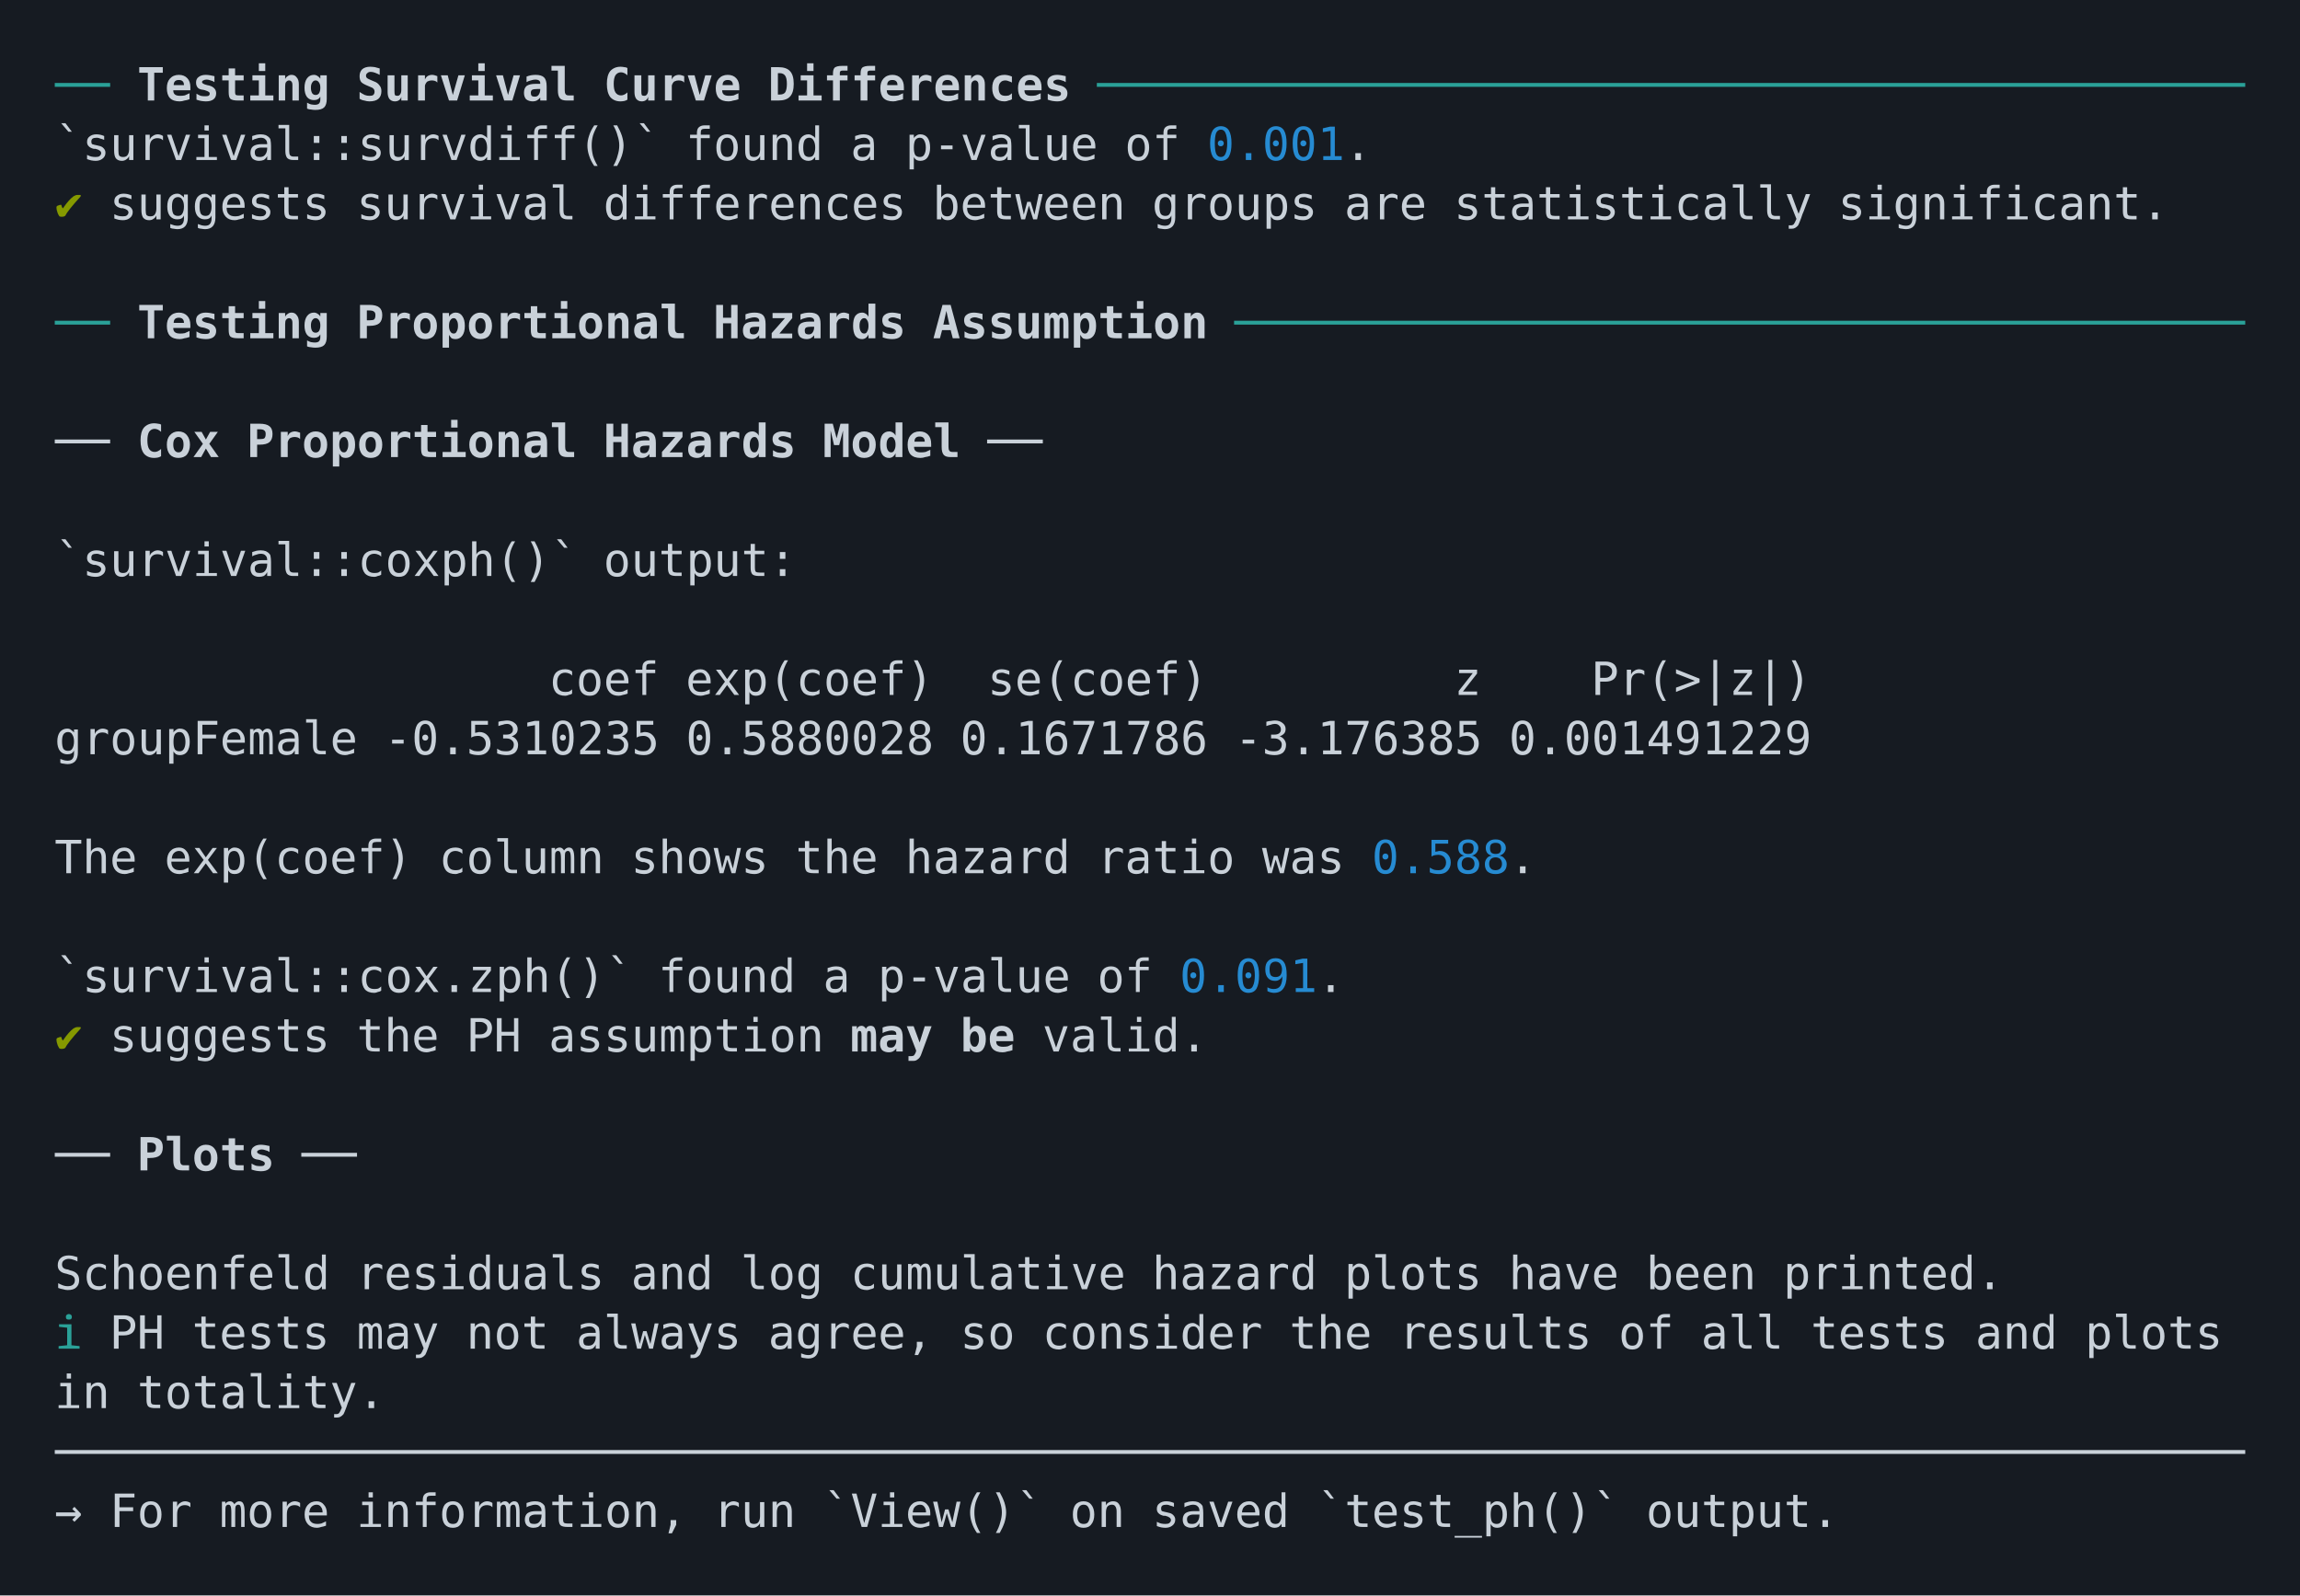
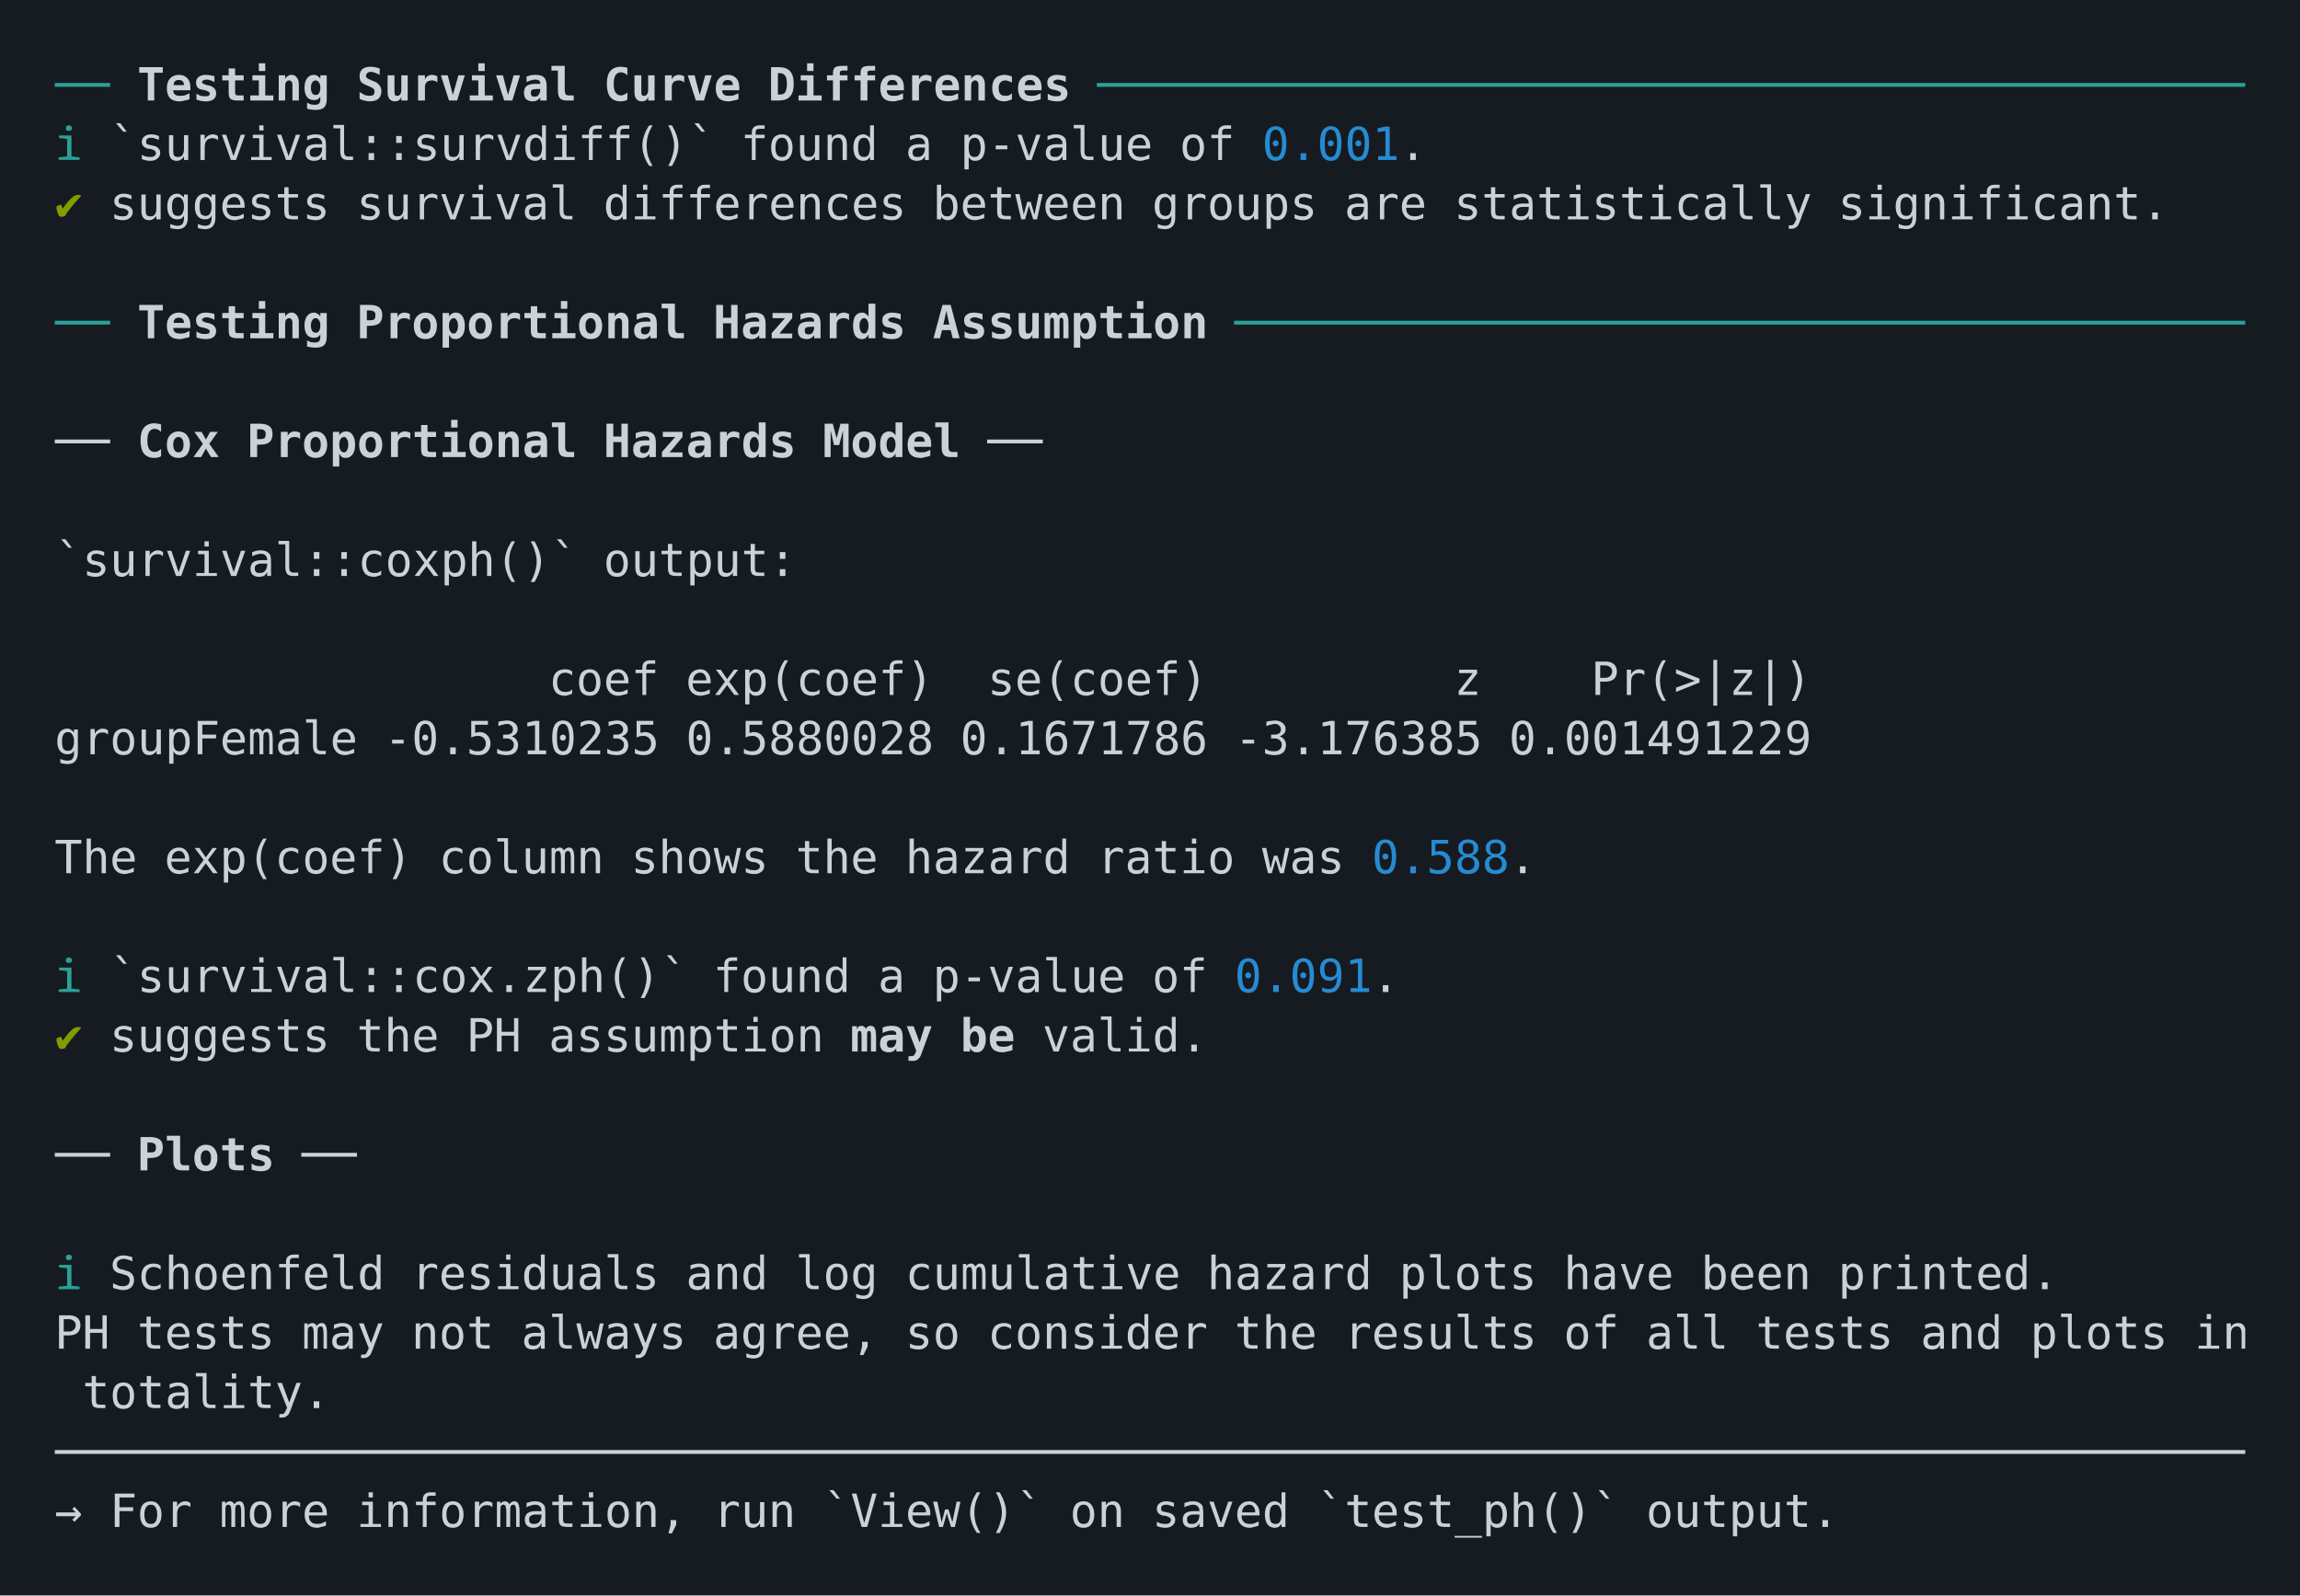
<svg xmlns="http://www.w3.org/2000/svg" xmlns:xlink="http://www.w3.org/1999/xlink" width="840" height="582.75">
  <rect width="840" height="582.75" rx="0" ry="0" class="a" />
  <svg height="542.75" viewBox="0 0 80 54.275" width="800" x="20" y="20">
    <style>.a{fill:rgb(22,27,34)}.b{font-family:'Fira Code',Monaco,Consolas,Menlo,'Bitstream Vera Sans Mono','Powerline Symbols',monospace}.c{fill:transparent}.d{fill:rgb(42,161,152);white-space:pre}.e{fill:rgb(201,209,217);font-weight:bold;white-space:pre}.f{fill:rgb(201,209,217);white-space:pre}.g{fill:rgb(38,139,210);white-space:pre}.h{fill:rgb(133,153,0);white-space:pre}</style>
    <g font-family="'Fira Code',Monaco,Consolas,Menlo,'Bitstream Vera Sans Mono','Powerline Symbols',monospace" font-size="1.67" class="b">
      <defs>
        <symbol id="a">
          <rect height="25" width="80" x="0" y="0" class="c" />
        </symbol>
      </defs>
      <rect height="54.275" width="80" class="a" />
      <svg x="0" y="0" width="80">
        <svg x="0">
          <use xlink:href="#a" />
          <text font-size="1.67" x="0" y="1.67" class="d">──</text>
          <text font-size="1.67" x="3.006" y="1.67" class="e">Testing</text>
          <text font-size="1.67" x="11.022" y="1.67" class="e">Survival</text>
          <text font-size="1.67" x="20.04" y="1.67" class="e">Curve</text>
          <text font-size="1.67" x="26.052" y="1.67" class="e">Differences</text>
          <text font-size="1.67" x="38.076" y="1.67" class="d">──────────────────────────────────────────</text>
-           <text font-size="1.67" x="0" y="3.841" class="f">`survival::survdiff()`</text>
-           <text font-size="1.67" x="23.046" y="3.841" class="f">found</text>
-           <text font-size="1.67" x="29.058" y="3.841" class="f">a</text>
-           <text font-size="1.67" x="31.062" y="3.841" class="f">p-value</text>
-           <text font-size="1.67" x="39.078" y="3.841" class="f">of</text>
-           <text font-size="1.67" x="42.084" y="3.841" class="g">0.001</text>
-           <text font-size="1.67" x="47.094" y="3.841" class="f">.</text>
+           <text font-size="1.67" x="0" y="3.841" class="d">ℹ</text>
+           <text font-size="1.67" x="2.004" y="3.841" class="f">`survival::survdiff()`</text>
+           <text font-size="1.67" x="25.05" y="3.841" class="f">found</text>
+           <text font-size="1.67" x="31.062" y="3.841" class="f">a</text>
+           <text font-size="1.67" x="33.066" y="3.841" class="f">p-value</text>
+           <text font-size="1.67" x="41.082" y="3.841" class="f">of</text>
+           <text font-size="1.67" x="44.088" y="3.841" class="g">0.001</text>
+           <text font-size="1.67" x="49.098" y="3.841" class="f">.</text>
          <text font-size="1.67" x="0" y="6.012" class="h">✔</text>
          <text font-size="1.67" x="2.004" y="6.012" class="f">suggests</text>
          <text font-size="1.67" x="11.022" y="6.012" class="f">survival</text>
          <text font-size="1.67" x="20.04" y="6.012" class="f">differences</text>
          <text font-size="1.67" x="32.064" y="6.012" class="f">between</text>
          <text font-size="1.67" x="40.08" y="6.012" class="f">groups</text>
          <text font-size="1.67" x="47.094" y="6.012" class="f">are</text>
          <text font-size="1.67" x="51.102" y="6.012" class="f">statistically</text>
          <text font-size="1.67" x="65.13" y="6.012" class="f">significant.</text>
          <text font-size="1.67" x="0" y="10.354" class="d">──</text>
          <text font-size="1.67" x="3.006" y="10.354" class="e">Testing</text>
          <text font-size="1.67" x="11.022" y="10.354" class="e">Proportional</text>
          <text font-size="1.67" x="24.048" y="10.354" class="e">Hazards</text>
          <text font-size="1.67" x="32.064" y="10.354" class="e">Assumption</text>
          <text font-size="1.67" x="43.086" y="10.354" class="d">─────────────────────────────────────</text>
          <text font-size="1.67" x="0" y="14.696" class="f">──</text>
          <text font-size="1.67" x="3.006" y="14.696" class="e">Cox</text>
          <text font-size="1.67" x="7.014" y="14.696" class="e">Proportional</text>
          <text font-size="1.67" x="20.04" y="14.696" class="e">Hazards</text>
          <text font-size="1.67" x="28.056" y="14.696" class="e">Model</text>
          <text font-size="1.67" x="34.068" y="14.696" class="f">──</text>
          <text font-size="1.67" x="0" y="19.038" class="f">`survival::coxph()`</text>
          <text font-size="1.67" x="20.04" y="19.038" class="f">output:</text>
          <text font-size="1.67" x="18.036" y="23.38" class="f">coef</text>
          <text font-size="1.67" x="23.046" y="23.38" class="f">exp(coef)</text>
          <text font-size="1.67" x="34.068" y="23.38" class="f">se(coef)</text>
          <text font-size="1.67" x="51.102" y="23.38" class="f">z</text>
          <text font-size="1.67" x="56.112" y="23.38" class="f">Pr(&gt;|z|)</text>
          <text font-size="1.67" x="0" y="25.551" class="f">groupFemale</text>
          <text font-size="1.67" x="12.024" y="25.551" class="f">-0.5310235</text>
          <text font-size="1.67" x="23.046" y="25.551" class="f">0.5880028</text>
          <text font-size="1.67" x="33.066" y="25.551" class="f">0.1671786</text>
          <text font-size="1.67" x="43.086" y="25.551" class="f">-3.176385</text>
          <text font-size="1.67" x="53.106" y="25.551" class="f">0.001491229</text>
          <text font-size="1.67" x="0" y="29.893" class="f">The</text>
          <text font-size="1.67" x="4.008" y="29.893" class="f">exp(coef)</text>
          <text font-size="1.67" x="14.028" y="29.893" class="f">column</text>
          <text font-size="1.67" x="21.042" y="29.893" class="f">shows</text>
          <text font-size="1.67" x="27.054" y="29.893" class="f">the</text>
          <text font-size="1.67" x="31.062" y="29.893" class="f">hazard</text>
          <text font-size="1.67" x="38.076" y="29.893" class="f">ratio</text>
          <text font-size="1.67" x="44.088" y="29.893" class="f">was</text>
          <text font-size="1.67" x="48.096" y="29.893" class="g">0.588</text>
          <text font-size="1.67" x="53.106" y="29.893" class="f">.</text>
-           <text font-size="1.67" x="0" y="34.235" class="f">`survival::cox.zph()`</text>
-           <text font-size="1.67" x="22.044" y="34.235" class="f">found</text>
-           <text font-size="1.67" x="28.056" y="34.235" class="f">a</text>
-           <text font-size="1.67" x="30.06" y="34.235" class="f">p-value</text>
-           <text font-size="1.67" x="38.076" y="34.235" class="f">of</text>
-           <text font-size="1.67" x="41.082" y="34.235" class="g">0.091</text>
-           <text font-size="1.67" x="46.092" y="34.235" class="f">.</text>
+           <text font-size="1.67" x="0" y="34.235" class="d">ℹ</text>
+           <text font-size="1.67" x="2.004" y="34.235" class="f">`survival::cox.zph()`</text>
+           <text font-size="1.67" x="24.048" y="34.235" class="f">found</text>
+           <text font-size="1.67" x="30.06" y="34.235" class="f">a</text>
+           <text font-size="1.67" x="32.064" y="34.235" class="f">p-value</text>
+           <text font-size="1.67" x="40.08" y="34.235" class="f">of</text>
+           <text font-size="1.67" x="43.086" y="34.235" class="g">0.091</text>
+           <text font-size="1.67" x="48.096" y="34.235" class="f">.</text>
          <text font-size="1.67" x="0" y="36.406" class="h">✔</text>
          <text font-size="1.67" x="2.004" y="36.406" class="f">suggests</text>
          <text font-size="1.67" x="11.022" y="36.406" class="f">the</text>
          <text font-size="1.67" x="15.03" y="36.406" class="f">PH</text>
          <text font-size="1.67" x="18.036" y="36.406" class="f">assumption</text>
          <text font-size="1.67" x="29.058" y="36.406" class="e">may</text>
          <text font-size="1.67" x="33.066" y="36.406" class="e">be</text>
          <text font-size="1.67" x="36.072" y="36.406" class="f">valid.</text>
          <text font-size="1.67" x="0" y="40.748" class="f">──</text>
          <text font-size="1.67" x="3.006" y="40.748" class="e">Plots</text>
          <text font-size="1.67" x="9.018" y="40.748" class="f">──</text>
-           <text font-size="1.67" x="0" y="45.09" class="f">Schoenfeld</text>
-           <text font-size="1.67" x="11.022" y="45.09" class="f">residuals</text>
-           <text font-size="1.67" x="21.042" y="45.09" class="f">and</text>
-           <text font-size="1.67" x="25.05" y="45.09" class="f">log</text>
-           <text font-size="1.67" x="29.058" y="45.09" class="f">cumulative</text>
-           <text font-size="1.67" x="40.08" y="45.09" class="f">hazard</text>
-           <text font-size="1.67" x="47.094" y="45.09" class="f">plots</text>
-           <text font-size="1.67" x="53.106" y="45.09" class="f">have</text>
-           <text font-size="1.67" x="58.116" y="45.09" class="f">been</text>
-           <text font-size="1.67" x="63.126" y="45.09" class="f">printed.</text>
-           <text font-size="1.67" x="0" y="47.261" class="d">ℹ</text>
-           <text font-size="1.67" x="2.004" y="47.261" class="f">PH</text>
-           <text font-size="1.67" x="5.01" y="47.261" class="f">tests</text>
-           <text font-size="1.67" x="11.022" y="47.261" class="f">may</text>
-           <text font-size="1.67" x="15.03" y="47.261" class="f">not</text>
-           <text font-size="1.67" x="19.038" y="47.261" class="f">always</text>
-           <text font-size="1.67" x="26.052" y="47.261" class="f">agree,</text>
-           <text font-size="1.67" x="33.066" y="47.261" class="f">so</text>
-           <text font-size="1.67" x="36.072" y="47.261" class="f">consider</text>
-           <text font-size="1.67" x="45.09" y="47.261" class="f">the</text>
-           <text font-size="1.67" x="49.098" y="47.261" class="f">results</text>
-           <text font-size="1.67" x="57.114" y="47.261" class="f">of</text>
-           <text font-size="1.67" x="60.12" y="47.261" class="f">all</text>
-           <text font-size="1.67" x="64.128" y="47.261" class="f">tests</text>
-           <text font-size="1.67" x="70.14" y="47.261" class="f">and</text>
-           <text font-size="1.67" x="74.148" y="47.261" class="f">plots</text>
-           <text font-size="1.67" x="0" y="49.432" class="f">in</text>
-           <text font-size="1.67" x="3.006" y="49.432" class="f">totality.</text>
+           <text font-size="1.67" x="0" y="45.09" class="d">ℹ</text>
+           <text font-size="1.67" x="2.004" y="45.09" class="f">Schoenfeld</text>
+           <text font-size="1.67" x="13.026" y="45.09" class="f">residuals</text>
+           <text font-size="1.67" x="23.046" y="45.09" class="f">and</text>
+           <text font-size="1.67" x="27.054" y="45.09" class="f">log</text>
+           <text font-size="1.67" x="31.062" y="45.09" class="f">cumulative</text>
+           <text font-size="1.67" x="42.084" y="45.09" class="f">hazard</text>
+           <text font-size="1.67" x="49.098" y="45.09" class="f">plots</text>
+           <text font-size="1.67" x="55.11" y="45.09" class="f">have</text>
+           <text font-size="1.67" x="60.12" y="45.09" class="f">been</text>
+           <text font-size="1.67" x="65.13" y="45.09" class="f">printed.</text>
+           <text font-size="1.67" x="0" y="47.261" class="f">PH</text>
+           <text font-size="1.67" x="3.006" y="47.261" class="f">tests</text>
+           <text font-size="1.67" x="9.018" y="47.261" class="f">may</text>
+           <text font-size="1.67" x="13.026" y="47.261" class="f">not</text>
+           <text font-size="1.67" x="17.034" y="47.261" class="f">always</text>
+           <text font-size="1.67" x="24.048" y="47.261" class="f">agree,</text>
+           <text font-size="1.67" x="31.062" y="47.261" class="f">so</text>
+           <text font-size="1.67" x="34.068" y="47.261" class="f">consider</text>
+           <text font-size="1.67" x="43.086" y="47.261" class="f">the</text>
+           <text font-size="1.67" x="47.094" y="47.261" class="f">results</text>
+           <text font-size="1.67" x="55.11" y="47.261" class="f">of</text>
+           <text font-size="1.67" x="58.116" y="47.261" class="f">all</text>
+           <text font-size="1.67" x="62.124" y="47.261" class="f">tests</text>
+           <text font-size="1.67" x="68.136" y="47.261" class="f">and</text>
+           <text font-size="1.67" x="72.144" y="47.261" class="f">plots</text>
+           <text font-size="1.67" x="78.156" y="47.261" class="f">in</text>
+           <text font-size="1.67" x="1.002" y="49.432" class="f">totality.</text>
          <text font-size="1.67" x="0" y="51.603" class="f">────────────────────────────────────────────────────────────────────────────────</text>
          <text font-size="1.67" x="0" y="53.774" class="f">→</text>
          <text font-size="1.67" x="2.004" y="53.774" class="f">For</text>
          <text font-size="1.67" x="6.012" y="53.774" class="f">more</text>
          <text font-size="1.67" x="11.022" y="53.774" class="f">information,</text>
          <text font-size="1.67" x="24.048" y="53.774" class="f">run</text>
          <text font-size="1.67" x="28.056" y="53.774" class="f">`View()`</text>
          <text font-size="1.67" x="37.074" y="53.774" class="f">on</text>
          <text font-size="1.67" x="40.08" y="53.774" class="f">saved</text>
          <text font-size="1.67" x="46.092" y="53.774" class="f">`test_ph()`</text>
          <text font-size="1.67" x="58.116" y="53.774" class="f">output.</text>
        </svg>
      </svg>
    </g>
  </svg>
</svg>
